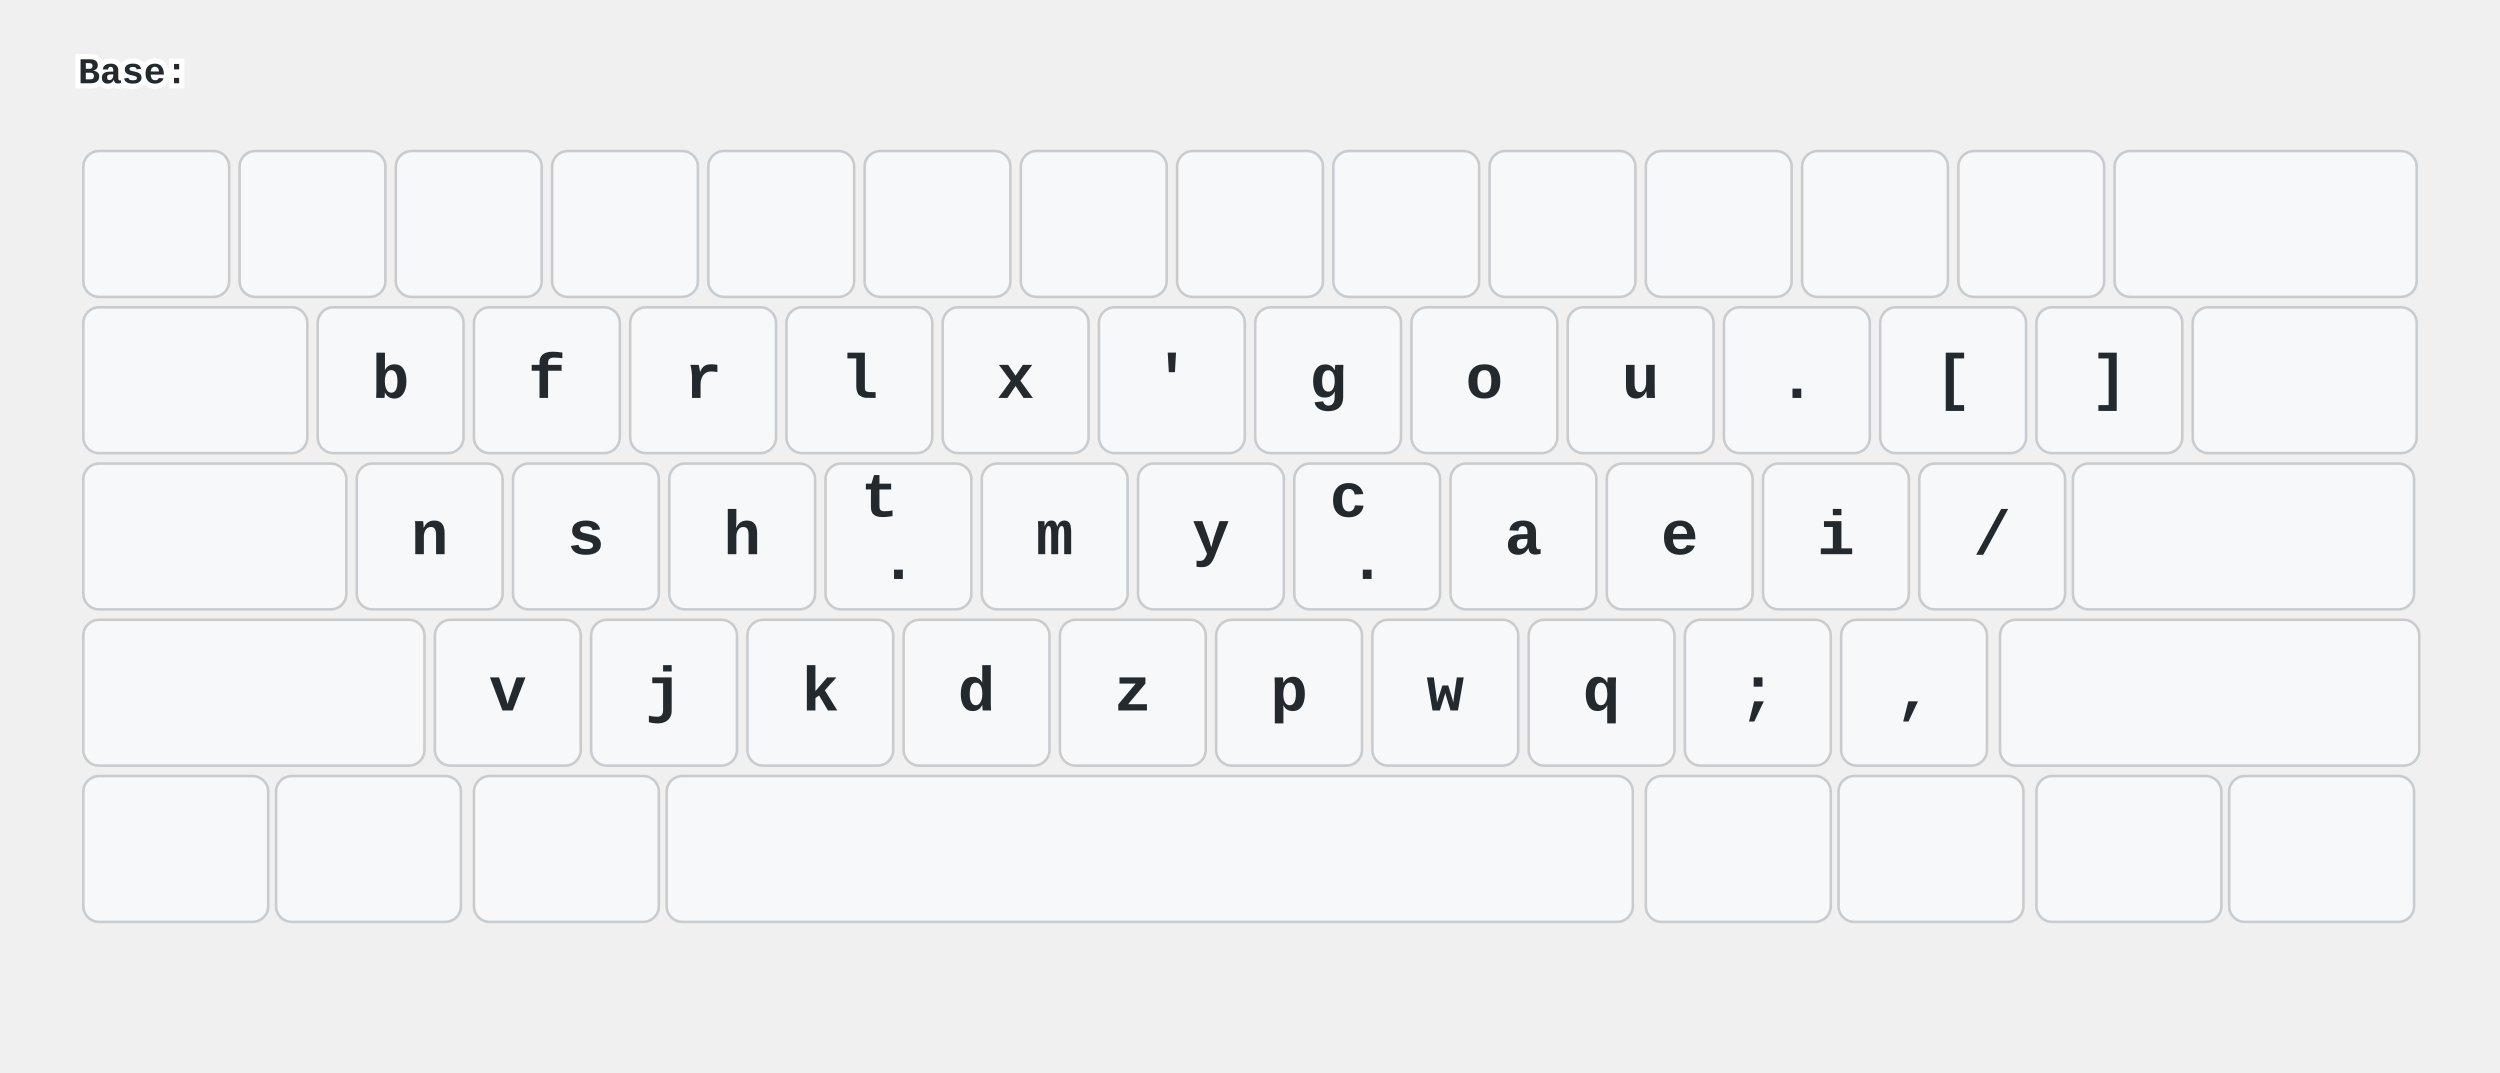
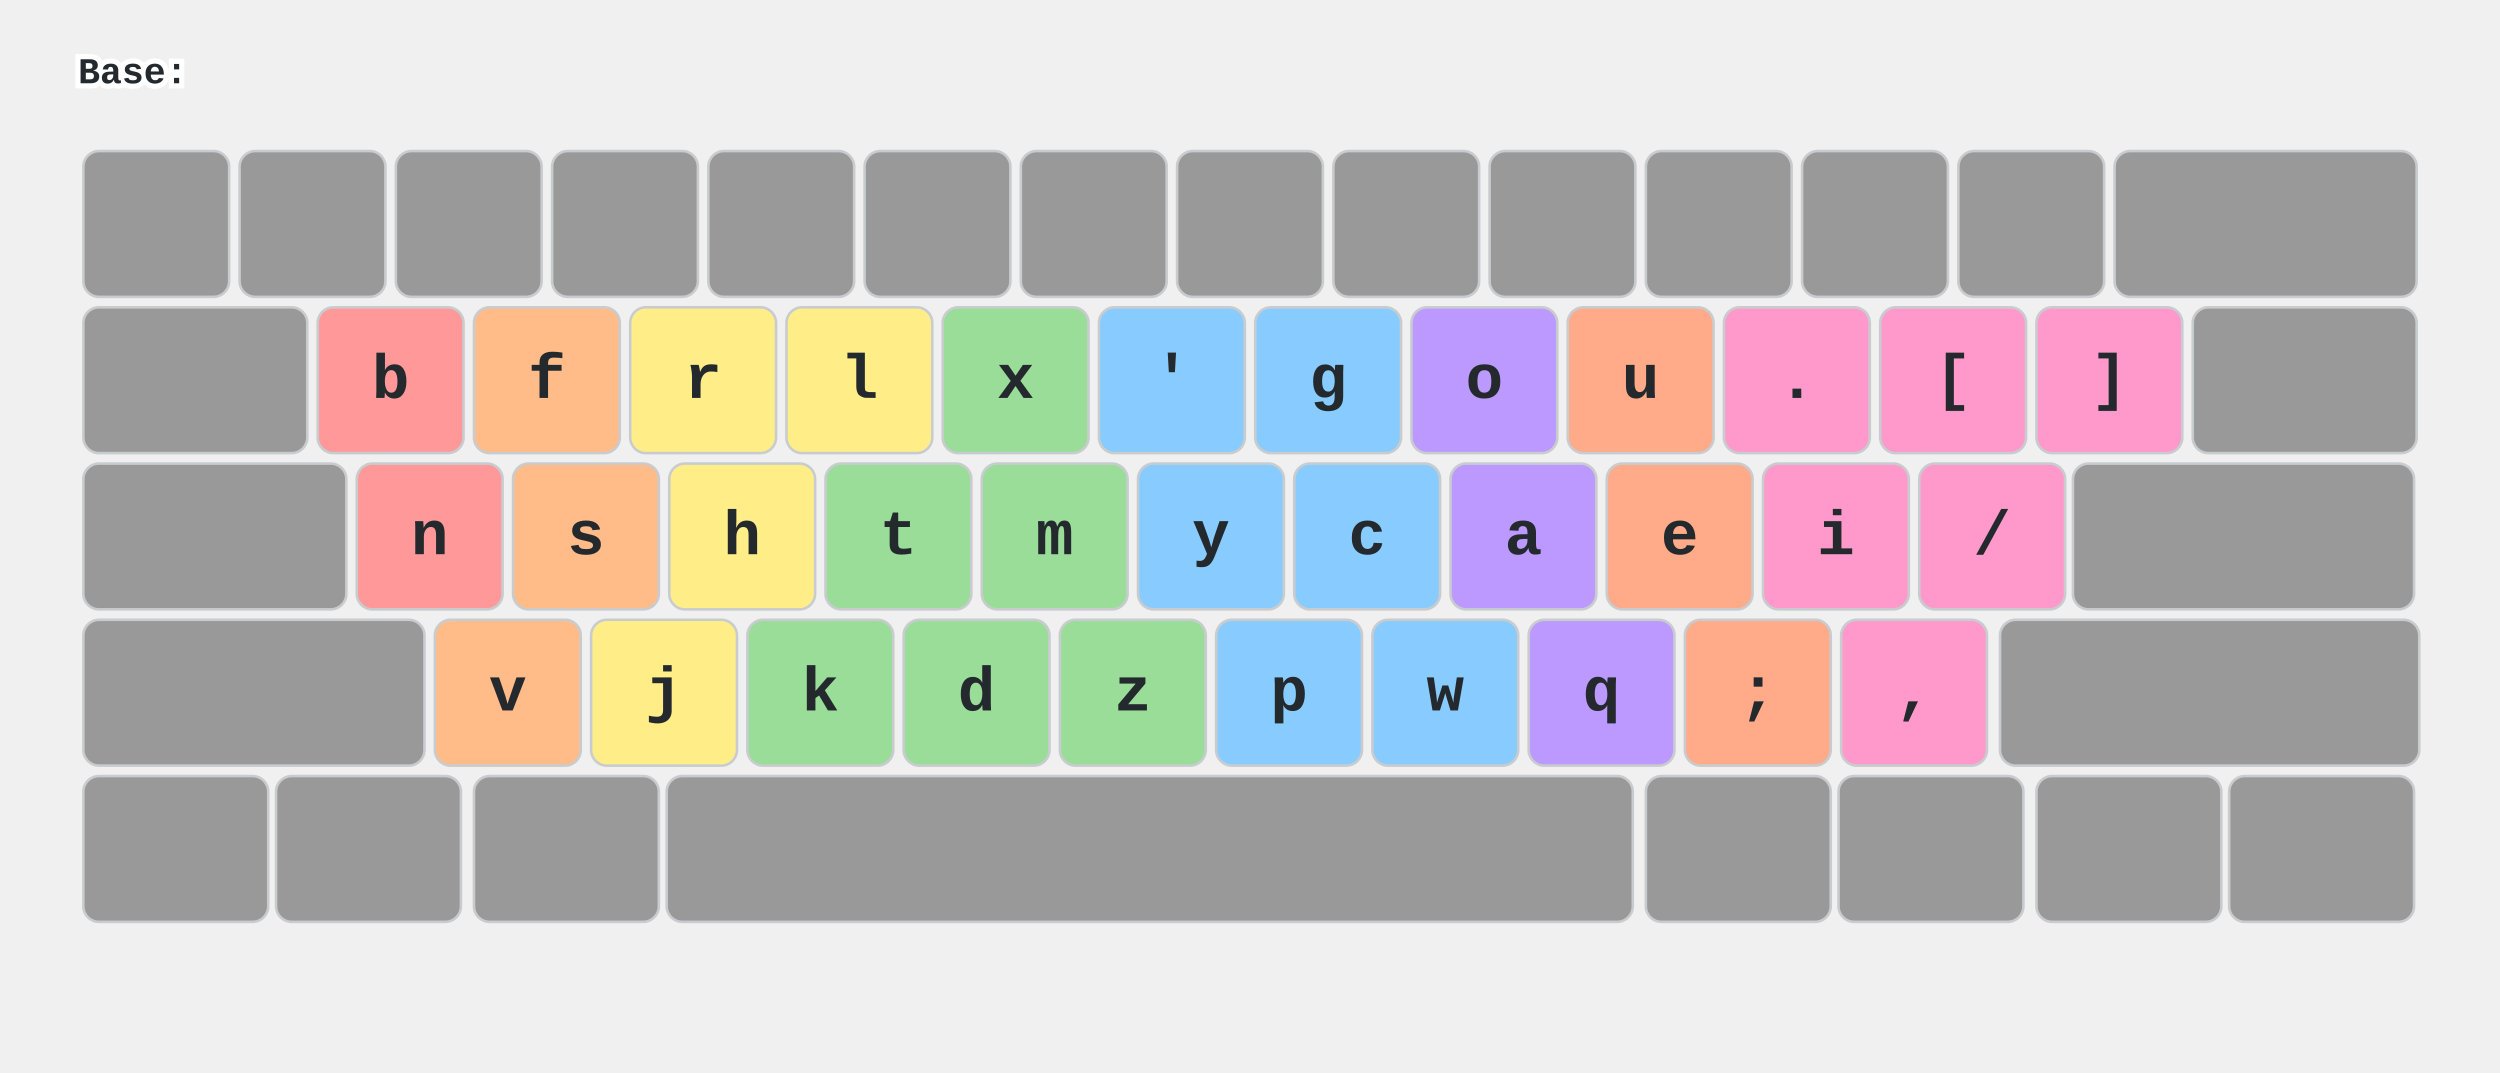
<svg xmlns="http://www.w3.org/2000/svg" width="960" height="412" viewBox="0 0 960 412" class="keymap">
  <style>/* inherit to force styles through use tags */
svg path {
    fill: inherit;
}

/* font and background color specifications */
svg.keymap {
    font-family: SFMono-Regular,Consolas,Liberation Mono,Menlo,monospace;
    font-size: 14px;
    font-kerning: normal;
    text-rendering: optimizeLegibility;
    fill: #24292e;
}

/* default key styling */
rect.key {
    fill: #f6f8fa;
}

rect.key, rect.combo {
    stroke: #c9cccf;
    stroke-width: 1;
}

/* default key side styling, only used is draw_key_sides is set */
rect.side {
    filter: brightness(90%);
}

/* color accent for combo boxes */
rect.combo, rect.combo-separate {
    fill: #cdf;
}

/* color accent for held keys */
rect.held, rect.combo.held {
    fill: #fdd;
}

/* color accent for ghost (optional) keys */
rect.ghost, rect.combo.ghost {
    stroke-dasharray: 4, 4;
    stroke-width: 2;
}

text {
    text-anchor: middle;
    dominant-baseline: middle;
}

/* styling for layer labels */
text.label {
    font-weight: bold;
    text-anchor: start;
    stroke: white;
    stroke-width: 4;
    paint-order: stroke;
}

/* styling for optional footer */
text.footer {
    text-anchor: end;
    dominant-baseline: auto;
    stroke: white;
    stroke-width: 4;
    paint-order: stroke;
}

/* styling for combo tap, and key non-tap label text */
text.combo, text.hold, text.shifted, text.left, text.right {
    font-size: 11px;
}

text.hold {
    text-anchor: middle;
    dominant-baseline: auto;
}

text.shifted {
    text-anchor: middle;
    dominant-baseline: hanging;
}

text.left {
    text-anchor: start;
}

text.right {
    text-anchor: end;
}

text.layer-activator {
    text-decoration: underline;
}

/* styling for hold/shifted label text in combo box */
text.combo.hold, text.combo.shifted, text.combo.left, text.combo.right {
    font-size: 8px;
}

/* lighter symbol for transparent keys */
text.trans {
    fill: #7b7e81;
}

/* styling for combo dendrons */
path.combo {
    stroke-width: 1;
    stroke: gray;
    fill: none;
}

/* Start Tabler Icons Cleanup */
/* cannot use height/width with glyphs */
.icon-tabler &gt; path {
    fill: inherit;
    stroke: inherit;
    stroke-width: 2;
}
/* hide tabler's default box */
.icon-tabler &gt; path[stroke="none"][fill="none"] {
    visibility: hidden;
}
/* End Tabler Icons Cleanup */


-                     /* Grey out empty keys (number row, modifiers) */
-                     .key:has(text:empty) .key-base { fill: #d0d0d0 !important; }
+                     /* Grey out number row, modifiers, and spacebar by keypos */
+                     .keypos-0 rect, .keypos-1 rect, .keypos-2 rect, .keypos-3 rect,
+                     .keypos-4 rect, .keypos-5 rect, .keypos-6 rect, .keypos-7 rect,
+                     .keypos-8 rect, .keypos-9 rect, .keypos-10 rect, .keypos-11 rect,
+                     .keypos-12 rect, .keypos-13 rect,
+                     .keypos-14 rect, .keypos-27 rect, .keypos-28 rect, .keypos-40 rect,
+                     .keypos-41 rect, .keypos-52 rect,
+                     .keypos-53 rect, .keypos-54 rect, .keypos-55 rect, .keypos-56 rect,
+                     .keypos-57 rect, .keypos-58 rect, .keypos-59 rect, .keypos-60 rect
+                     { fill: #999999 !important; }
                    /* Increase legend size */
                    .tap { font-size: 24px !important; font-weight: 600 !important; }
+                     /* Fingermap colors (per-key targeting) */
+                     .keypos-15 rect { fill: #ff9999 !important; }
+ .keypos-16 rect { fill: #ffbb88 !important; }
+ .keypos-17 rect { fill: #ffee88 !important; }
+ .keypos-18 rect { fill: #ffee88 !important; }
+ .keypos-19 rect { fill: #99dd99 !important; }
+ .keypos-20 rect { fill: #88ccff !important; }
+ .keypos-21 rect { fill: #88ccff !important; }
+ .keypos-22 rect { fill: #bb99ff !important; }
+ .keypos-23 rect { fill: #ffaa88 !important; }
+ .keypos-24 rect { fill: #ff99cc !important; }
+ .keypos-25 rect { fill: #ff99cc !important; }
+ .keypos-26 rect { fill: #ff99cc !important; }
+ .keypos-29 rect { fill: #ff9999 !important; }
+ .keypos-30 rect { fill: #ffbb88 !important; }
+ .keypos-31 rect { fill: #ffee88 !important; }
+ .keypos-32 rect { fill: #99dd99 !important; }
+ .keypos-33 rect { fill: #99dd99 !important; }
+ .keypos-34 rect { fill: #88ccff !important; }
+ .keypos-35 rect { fill: #88ccff !important; }
+ .keypos-36 rect { fill: #bb99ff !important; }
+ .keypos-37 rect { fill: #ffaa88 !important; }
+ .keypos-38 rect { fill: #ff99cc !important; }
+ .keypos-39 rect { fill: #ff99cc !important; }
+ .keypos-42 rect { fill: #ffbb88 !important; }
+ .keypos-43 rect { fill: #ffee88 !important; }
+ .keypos-44 rect { fill: #99dd99 !important; }
+ .keypos-45 rect { fill: #99dd99 !important; }
+ .keypos-46 rect { fill: #99dd99 !important; }
+ .keypos-47 rect { fill: #88ccff !important; }
+ .keypos-48 rect { fill: #88ccff !important; }
+ .keypos-49 rect { fill: #bb99ff !important; }
+ .keypos-50 rect { fill: #ffaa88 !important; }
+ .keypos-51 rect { fill: #ff99cc !important; }
                </style>
  <g transform="translate(30, 0)" class="layer-Base">
    <text x="0" y="28" class="label" id="Base">Base:</text>
    <g transform="translate(0, 56)">
      <g transform="translate(30, 30)" class="key keypos-0">
        <rect rx="6" ry="6" x="-28" y="-28" width="56" height="56" class="key" />
      </g>
      <g transform="translate(90, 30)" class="key keypos-1">
        <rect rx="6" ry="6" x="-28" y="-28" width="56" height="56" class="key" />
      </g>
      <g transform="translate(150, 30)" class="key keypos-2">
        <rect rx="6" ry="6" x="-28" y="-28" width="56" height="56" class="key" />
      </g>
      <g transform="translate(210, 30)" class="key keypos-3">
        <rect rx="6" ry="6" x="-28" y="-28" width="56" height="56" class="key" />
      </g>
      <g transform="translate(270, 30)" class="key keypos-4">
        <rect rx="6" ry="6" x="-28" y="-28" width="56" height="56" class="key" />
      </g>
      <g transform="translate(330, 30)" class="key keypos-5">
        <rect rx="6" ry="6" x="-28" y="-28" width="56" height="56" class="key" />
      </g>
      <g transform="translate(390, 30)" class="key keypos-6">
        <rect rx="6" ry="6" x="-28" y="-28" width="56" height="56" class="key" />
      </g>
      <g transform="translate(450, 30)" class="key keypos-7">
        <rect rx="6" ry="6" x="-28" y="-28" width="56" height="56" class="key" />
      </g>
      <g transform="translate(510, 30)" class="key keypos-8">
        <rect rx="6" ry="6" x="-28" y="-28" width="56" height="56" class="key" />
      </g>
      <g transform="translate(570, 30)" class="key keypos-9">
        <rect rx="6" ry="6" x="-28" y="-28" width="56" height="56" class="key" />
      </g>
      <g transform="translate(630, 30)" class="key keypos-10">
        <rect rx="6" ry="6" x="-28" y="-28" width="56" height="56" class="key" />
      </g>
      <g transform="translate(690, 30)" class="key keypos-11">
        <rect rx="6" ry="6" x="-28" y="-28" width="56" height="56" class="key" />
      </g>
      <g transform="translate(750, 30)" class="key keypos-12">
        <rect rx="6" ry="6" x="-28" y="-28" width="56" height="56" class="key" />
      </g>
      <g transform="translate(840, 30)" class="key keypos-13">
        <rect rx="6" ry="6" x="-58" y="-28" width="116" height="56" class="key" />
      </g>
      <g transform="translate(45, 90)" class="key keypos-14">
        <rect rx="6" ry="6" x="-43" y="-28" width="86" height="56" class="key" />
      </g>
      <g transform="translate(120, 90)" class="key keypos-15">
        <rect rx="6" ry="6" x="-28" y="-28" width="56" height="56" class="key" />
        <text x="0" y="0" class="key tap">b</text>
      </g>
      <g transform="translate(180, 90)" class="key keypos-16">
        <rect rx="6" ry="6" x="-28" y="-28" width="56" height="56" class="key" />
        <text x="0" y="0" class="key tap">f</text>
      </g>
      <g transform="translate(240, 90)" class="key keypos-17">
        <rect rx="6" ry="6" x="-28" y="-28" width="56" height="56" class="key" />
        <text x="0" y="0" class="key tap">r</text>
      </g>
      <g transform="translate(300, 90)" class="key keypos-18">
        <rect rx="6" ry="6" x="-28" y="-28" width="56" height="56" class="key" />
        <text x="0" y="0" class="key tap">l</text>
      </g>
      <g transform="translate(360, 90)" class="key keypos-19">
        <rect rx="6" ry="6" x="-28" y="-28" width="56" height="56" class="key" />
        <text x="0" y="0" class="key tap">x</text>
      </g>
      <g transform="translate(420, 90)" class="key keypos-20">
        <rect rx="6" ry="6" x="-28" y="-28" width="56" height="56" class="key" />
        <text x="0" y="0" class="key tap">'</text>
      </g>
      <g transform="translate(480, 90)" class="key keypos-21">
        <rect rx="6" ry="6" x="-28" y="-28" width="56" height="56" class="key" />
        <text x="0" y="0" class="key tap">g</text>
      </g>
      <g transform="translate(540, 90)" class="key keypos-22">
        <rect rx="6" ry="6" x="-28" y="-28" width="56" height="56" class="key" />
        <text x="0" y="0" class="key tap">o</text>
      </g>
      <g transform="translate(600, 90)" class="key keypos-23">
        <rect rx="6" ry="6" x="-28" y="-28" width="56" height="56" class="key" />
        <text x="0" y="0" class="key tap">u</text>
      </g>
      <g transform="translate(660, 90)" class="key keypos-24">
        <rect rx="6" ry="6" x="-28" y="-28" width="56" height="56" class="key" />
        <text x="0" y="0" class="key tap">.</text>
      </g>
      <g transform="translate(720, 90)" class="key keypos-25">
        <rect rx="6" ry="6" x="-28" y="-28" width="56" height="56" class="key" />
        <text x="0" y="0" class="key tap">[</text>
      </g>
      <g transform="translate(780, 90)" class="key keypos-26">
        <rect rx="6" ry="6" x="-28" y="-28" width="56" height="56" class="key" />
        <text x="0" y="0" class="key tap">]</text>
      </g>
      <g transform="translate(855, 90)" class="key keypos-27">
        <rect rx="6" ry="6" x="-43" y="-28" width="86" height="56" class="key" />
      </g>
      <g transform="translate(52, 150)" class="key keypos-28">
        <rect rx="6" ry="6" x="-50" y="-28" width="101" height="56" class="key" />
      </g>
      <g transform="translate(135, 150)" class="key keypos-29">
        <rect rx="6" ry="6" x="-28" y="-28" width="56" height="56" class="key" />
        <text x="0" y="0" class="key tap">n</text>
      </g>
      <g transform="translate(195, 150)" class="key keypos-30">
        <rect rx="6" ry="6" x="-28" y="-28" width="56" height="56" class="key" />
        <text x="0" y="0" class="key tap">s</text>
      </g>
      <g transform="translate(255, 150)" class="key keypos-31">
        <rect rx="6" ry="6" x="-28" y="-28" width="56" height="56" class="key" />
        <text x="0" y="0" class="key tap">h</text>
      </g>
      <g transform="translate(315, 150)" class="key keypos-32">
        <rect rx="6" ry="6" x="-28" y="-28" width="56" height="56" class="key" />
-         <text x="0" y="0" class="key tap">
-           <tspan x="0" dy="-0.6em">t</tspan>
-           <tspan x="0" dy="1.2em">·</tspan>
-         </text>
+         <text x="0" y="0" class="key tap">t</text>
      </g>
      <g transform="translate(375, 150)" class="key keypos-33">
        <rect rx="6" ry="6" x="-28" y="-28" width="56" height="56" class="key" />
        <text x="0" y="0" class="key tap">m</text>
      </g>
      <g transform="translate(435, 150)" class="key keypos-34">
        <rect rx="6" ry="6" x="-28" y="-28" width="56" height="56" class="key" />
        <text x="0" y="0" class="key tap">y</text>
      </g>
      <g transform="translate(495, 150)" class="key keypos-35">
        <rect rx="6" ry="6" x="-28" y="-28" width="56" height="56" class="key" />
-         <text x="0" y="0" class="key tap">
-           <tspan x="0" dy="-0.6em">c</tspan>
-           <tspan x="0" dy="1.2em">·</tspan>
-         </text>
+         <text x="0" y="0" class="key tap">c</text>
      </g>
      <g transform="translate(555, 150)" class="key keypos-36">
        <rect rx="6" ry="6" x="-28" y="-28" width="56" height="56" class="key" />
        <text x="0" y="0" class="key tap">a</text>
      </g>
      <g transform="translate(615, 150)" class="key keypos-37">
        <rect rx="6" ry="6" x="-28" y="-28" width="56" height="56" class="key" />
        <text x="0" y="0" class="key tap">e</text>
      </g>
      <g transform="translate(675, 150)" class="key keypos-38">
        <rect rx="6" ry="6" x="-28" y="-28" width="56" height="56" class="key" />
        <text x="0" y="0" class="key tap">i</text>
      </g>
      <g transform="translate(735, 150)" class="key keypos-39">
        <rect rx="6" ry="6" x="-28" y="-28" width="56" height="56" class="key" />
        <text x="0" y="0" class="key tap">/</text>
      </g>
      <g transform="translate(832, 150)" class="key keypos-40">
        <rect rx="6" ry="6" x="-66" y="-28" width="131" height="56" class="key" />
      </g>
      <g transform="translate(68, 210)" class="key keypos-41">
        <rect rx="6" ry="6" x="-66" y="-28" width="131" height="56" class="key" />
      </g>
      <g transform="translate(165, 210)" class="key keypos-42">
        <rect rx="6" ry="6" x="-28" y="-28" width="56" height="56" class="key" />
        <text x="0" y="0" class="key tap">v</text>
      </g>
      <g transform="translate(225, 210)" class="key keypos-43">
        <rect rx="6" ry="6" x="-28" y="-28" width="56" height="56" class="key" />
        <text x="0" y="0" class="key tap">j</text>
      </g>
      <g transform="translate(285, 210)" class="key keypos-44">
        <rect rx="6" ry="6" x="-28" y="-28" width="56" height="56" class="key" />
        <text x="0" y="0" class="key tap">k</text>
      </g>
      <g transform="translate(345, 210)" class="key keypos-45">
        <rect rx="6" ry="6" x="-28" y="-28" width="56" height="56" class="key" />
        <text x="0" y="0" class="key tap">d</text>
      </g>
      <g transform="translate(405, 210)" class="key keypos-46">
        <rect rx="6" ry="6" x="-28" y="-28" width="56" height="56" class="key" />
        <text x="0" y="0" class="key tap">z</text>
      </g>
      <g transform="translate(465, 210)" class="key keypos-47">
        <rect rx="6" ry="6" x="-28" y="-28" width="56" height="56" class="key" />
        <text x="0" y="0" class="key tap">p</text>
      </g>
      <g transform="translate(525, 210)" class="key keypos-48">
        <rect rx="6" ry="6" x="-28" y="-28" width="56" height="56" class="key" />
        <text x="0" y="0" class="key tap">w</text>
      </g>
      <g transform="translate(585, 210)" class="key keypos-49">
        <rect rx="6" ry="6" x="-28" y="-28" width="56" height="56" class="key" />
        <text x="0" y="0" class="key tap">q</text>
      </g>
      <g transform="translate(645, 210)" class="key keypos-50">
        <rect rx="6" ry="6" x="-28" y="-28" width="56" height="56" class="key" />
        <text x="0" y="0" class="key tap">;</text>
      </g>
      <g transform="translate(705, 210)" class="key keypos-51">
        <rect rx="6" ry="6" x="-28" y="-28" width="56" height="56" class="key" />
        <text x="0" y="0" class="key tap">,</text>
      </g>
      <g transform="translate(818, 210)" class="key keypos-52">
        <rect rx="6" ry="6" x="-80" y="-28" width="161" height="56" class="key" />
      </g>
      <g transform="translate(38, 270)" class="key keypos-53">
        <rect rx="6" ry="6" x="-36" y="-28" width="71" height="56" class="key" />
      </g>
      <g transform="translate(112, 270)" class="key keypos-54">
        <rect rx="6" ry="6" x="-36" y="-28" width="71" height="56" class="key" />
      </g>
      <g transform="translate(188, 270)" class="key keypos-55">
        <rect rx="6" ry="6" x="-36" y="-28" width="71" height="56" class="key" />
      </g>
      <g transform="translate(412, 270)" class="key keypos-56">
        <rect rx="6" ry="6" x="-186" y="-28" width="371" height="56" class="key" />
      </g>
      <g transform="translate(638, 270)" class="key keypos-57">
        <rect rx="6" ry="6" x="-36" y="-28" width="71" height="56" class="key" />
      </g>
      <g transform="translate(712, 270)" class="key keypos-58">
        <rect rx="6" ry="6" x="-36" y="-28" width="71" height="56" class="key" />
      </g>
      <g transform="translate(788, 270)" class="key keypos-59">
        <rect rx="6" ry="6" x="-36" y="-28" width="71" height="56" class="key" />
      </g>
      <g transform="translate(862, 270)" class="key keypos-60">
        <rect rx="6" ry="6" x="-36" y="-28" width="71" height="56" class="key" />
      </g>
    </g>
  </g>
</svg>
